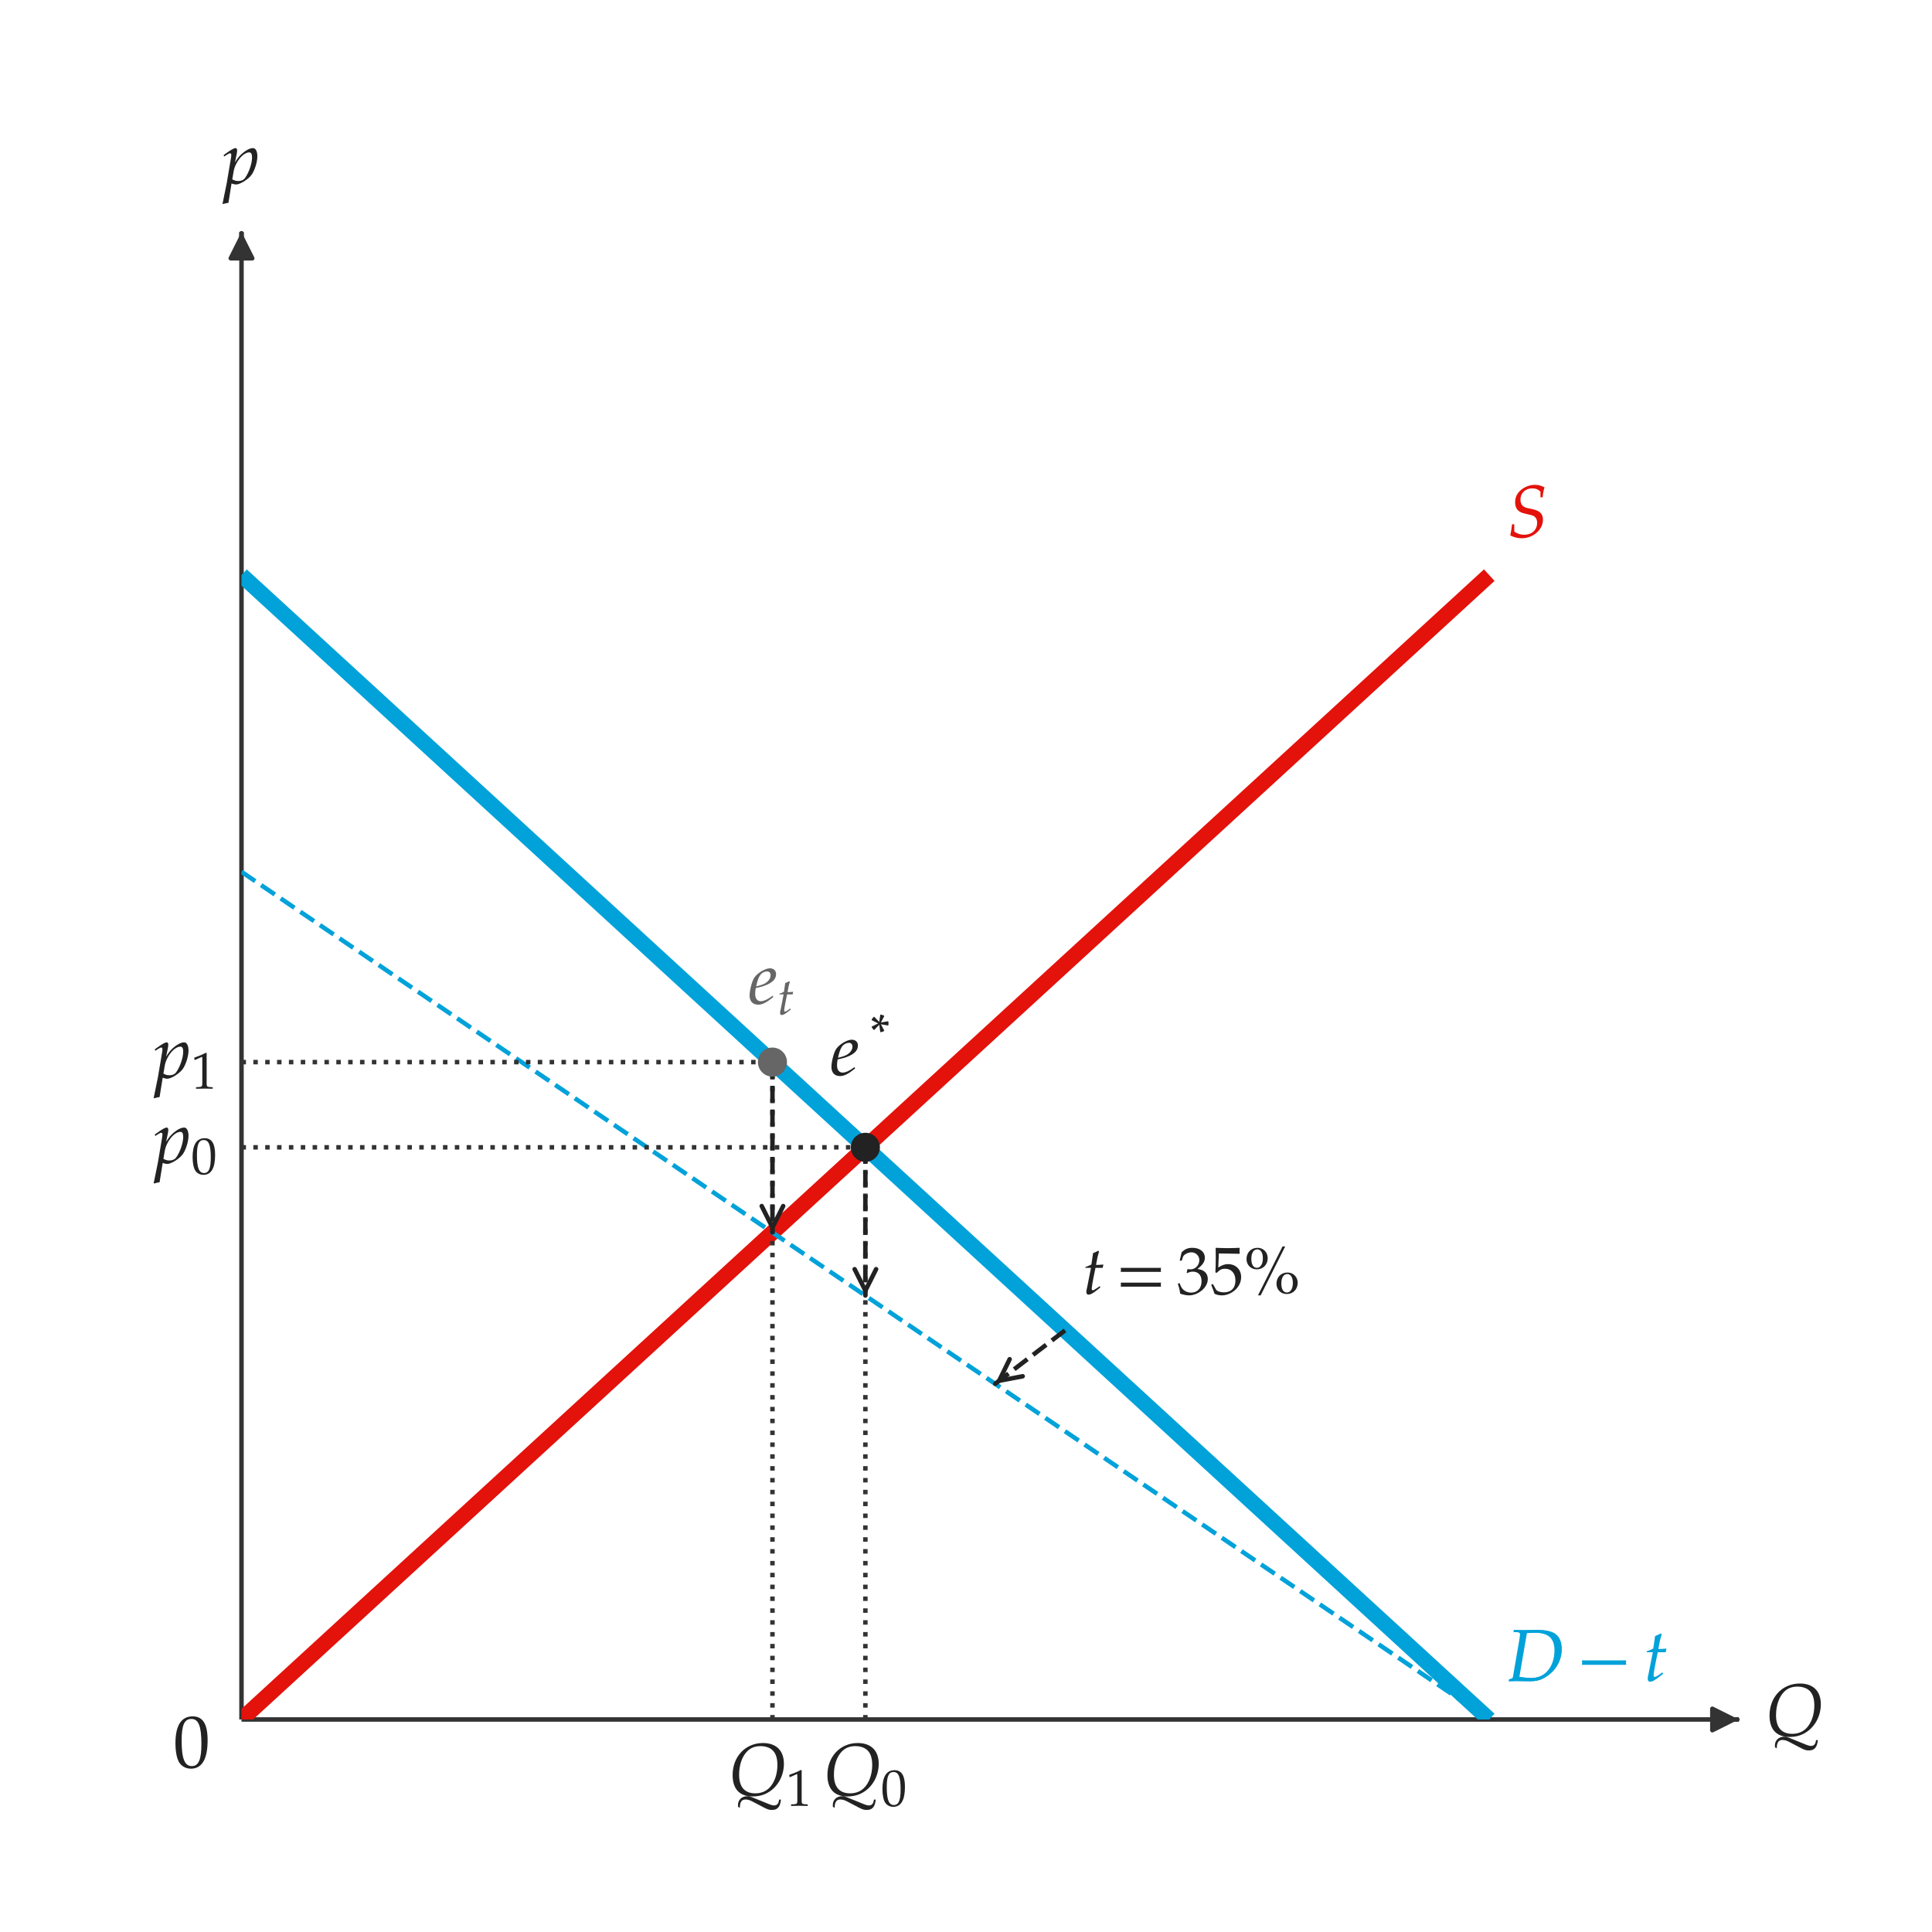
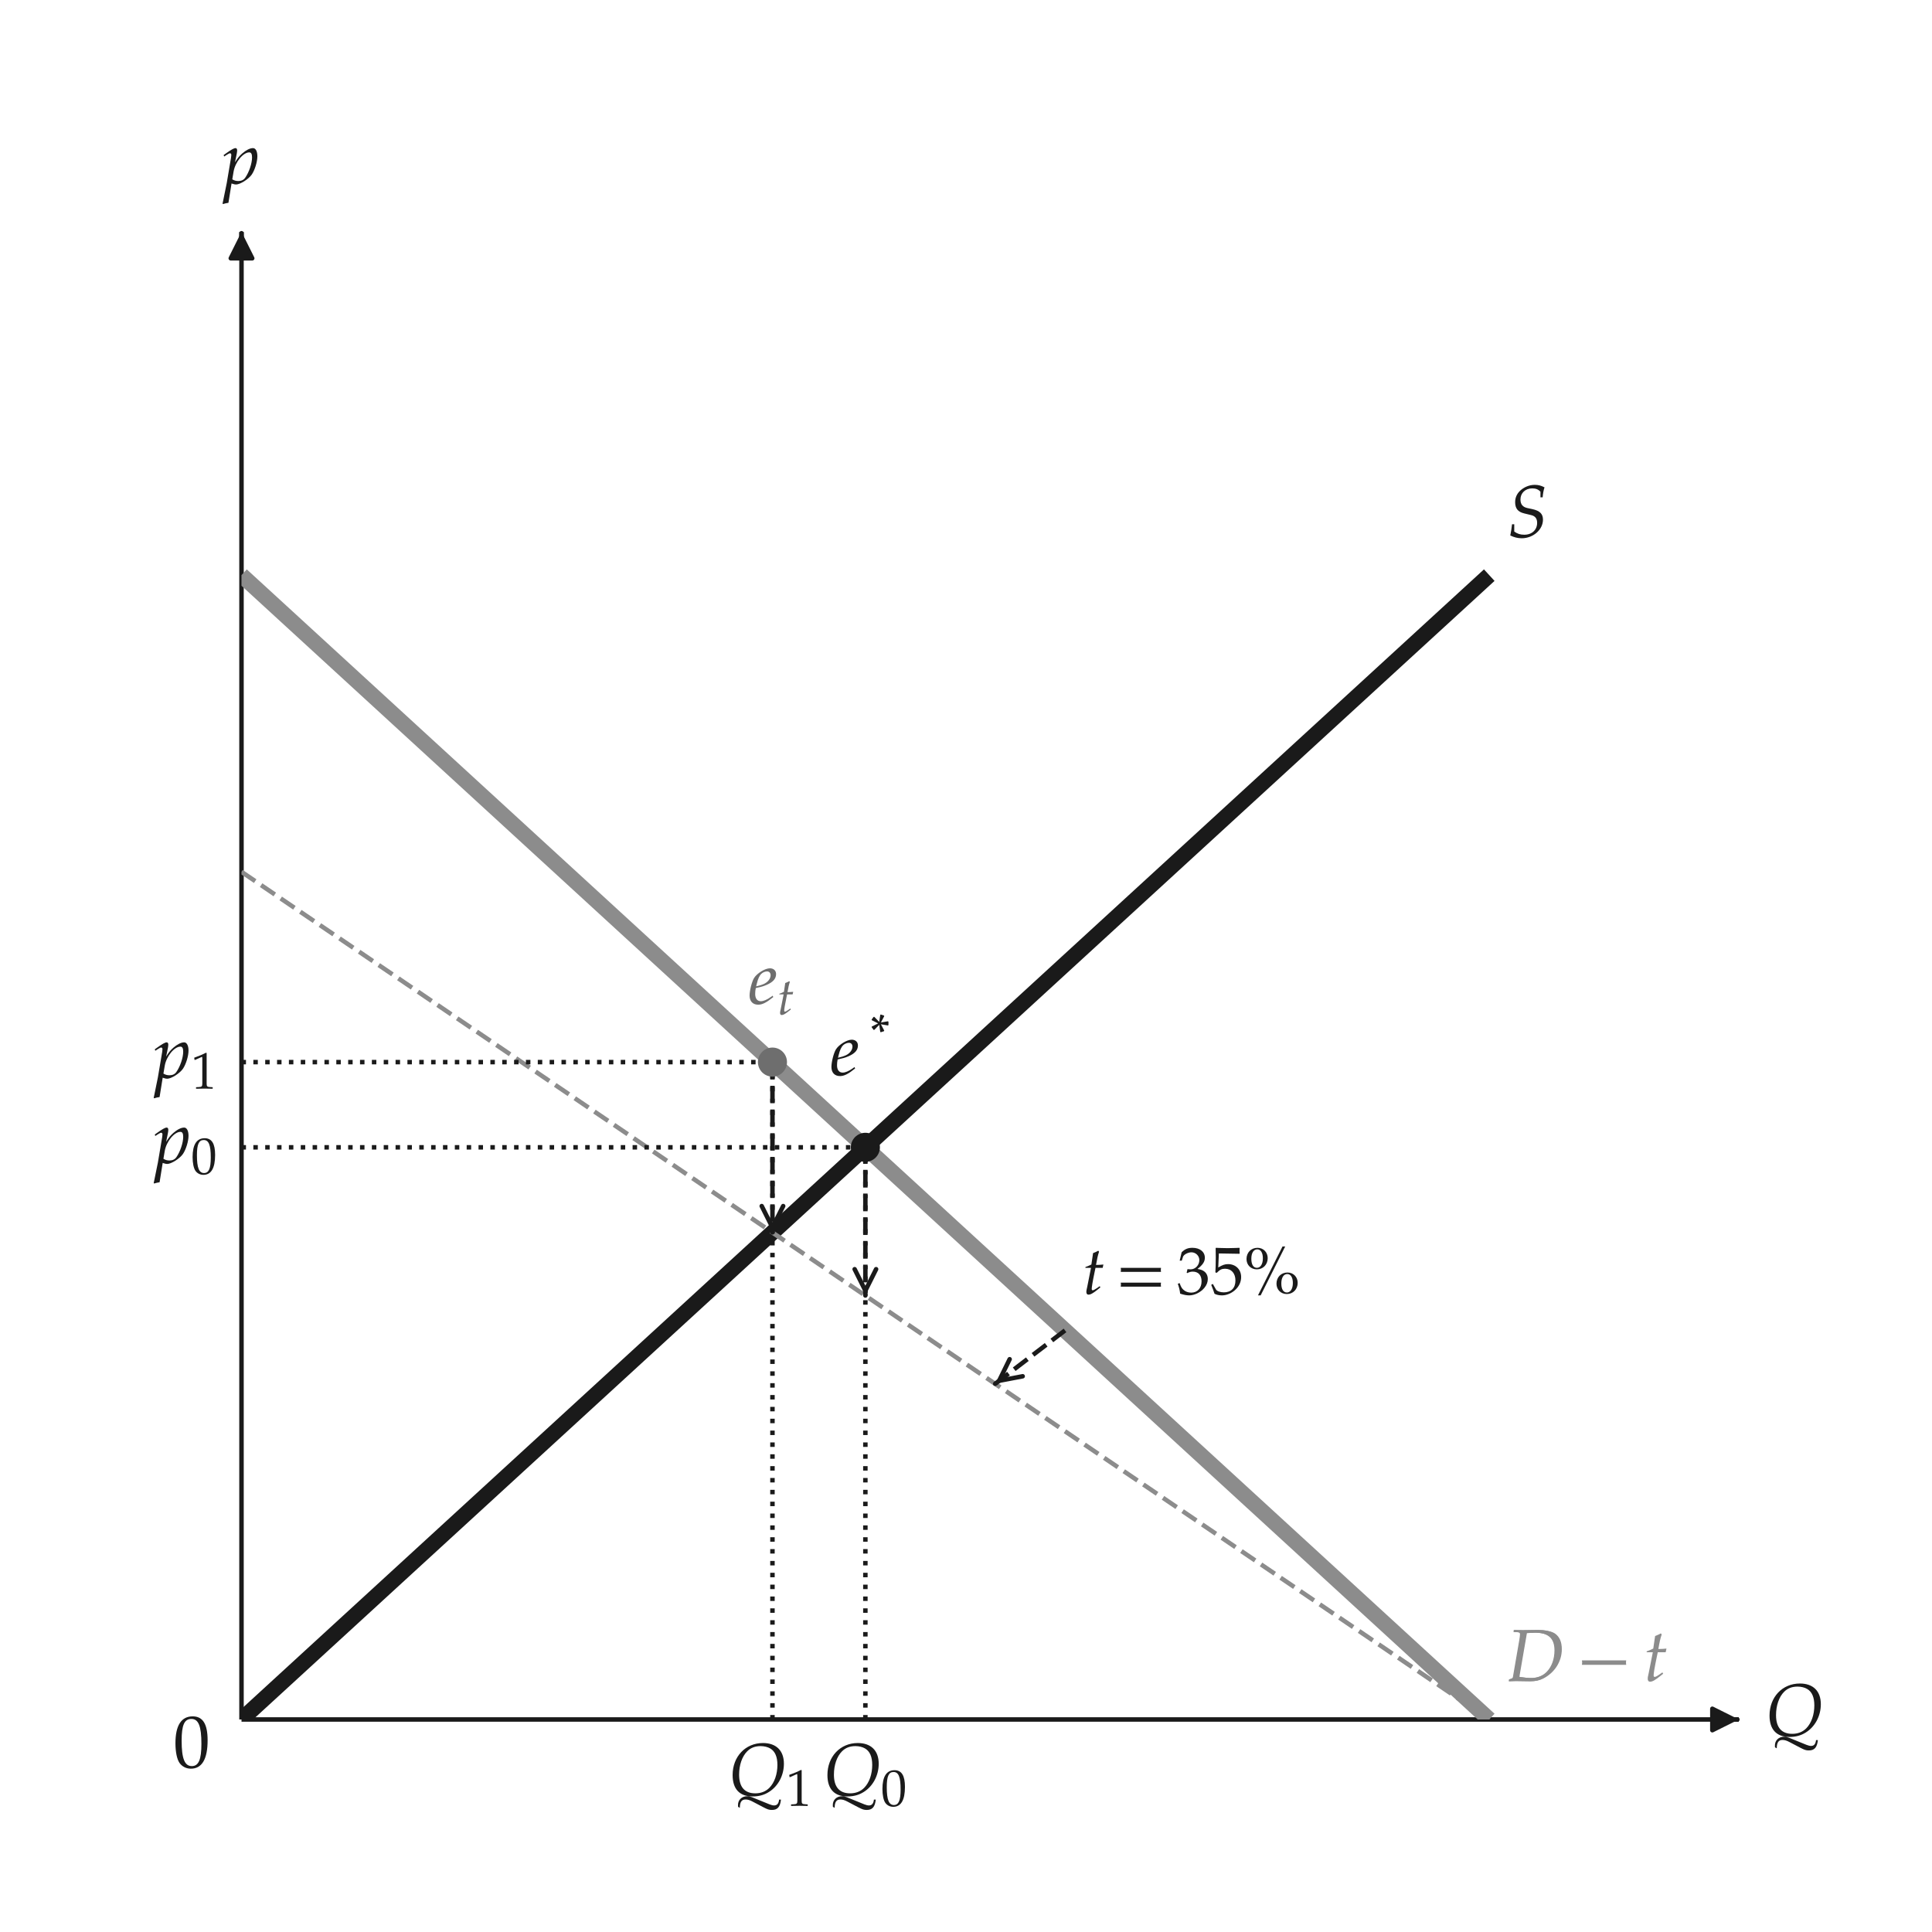
<svg xmlns="http://www.w3.org/2000/svg" xmlns:xlink="http://www.w3.org/1999/xlink" width="432pt" height="432pt" viewBox="0 0 432 432" version="1.1">
  <defs>
    <style type="text/css">*{stroke-linejoin: round; stroke-linecap: butt}</style>
  </defs>
  <g id="figure_1">
    <g id="patch_1">
      <path d="M 0 432  L 432 432  L 432 0  L 0 0  z " style="fill: #ffffff" />
    </g>
    <g id="axes_1">
      <g id="axes.x">
-         <path d="M 54 384.48  L 388.8 384.48  " style="fill: none; stroke: #333333; stroke-linejoin: miter" />
+         <path d="M 54 384.48  L 388.8 384.48  " style="fill: none; stroke: #1a1a1a; stroke-linejoin: miter" />
      </g>
      <g id="patch_2">
-         <path d="M 388.465 384.48  Q 388.633 384.48 387.682 384.48  " style="fill: none; stroke: #333333; stroke-linecap: round" />
-         <path d="M 382.882 382.08  L 387.682 384.48  L 382.882 386.88  z " style="fill: #333333; stroke: #333333; stroke-linecap: round" />
+         <path d="M 388.465 384.48  Q 388.633 384.48 387.682 384.48  " style="fill: none; stroke: #1a1a1a; stroke-linecap: round" />
+         <path d="M 382.882 382.08  L 387.682 384.48  L 382.882 386.88  z " style="fill: #1a1a1a; stroke: #1a1a1a; stroke-linecap: round" />
      </g>
      <g id="axes.y">
-         <path d="M 54 384.48  L 54 51.84  " style="fill: none; stroke: #333333; stroke-linejoin: miter" />
+         <path d="M 54 384.48  L 54 51.84  " style="fill: none; stroke: #1a1a1a; stroke-linejoin: miter" />
      </g>
      <g id="patch_3">
-         <path d="M 54 52.173  Q 54 52.006 54 52.958  " style="fill: none; stroke: #333333; stroke-linecap: round" />
-         <path d="M 51.6 57.758  L 54 52.958  L 56.4 57.758  z " style="fill: #333333; stroke: #333333; stroke-linecap: round" />
+         <path d="M 54 52.173  Q 54 52.006 54 52.958  " style="fill: none; stroke: #1a1a1a; stroke-linecap: round" />
+         <path d="M 51.6 57.758  L 54 52.958  L 56.4 57.758  z " style="fill: #1a1a1a; stroke: #1a1a1a; stroke-linecap: round" />
      </g>
      <g id="axes.y.label">
-         <g style="fill: #222222" transform="translate(49.875 41.2035) scale(0.165 -0.165)">
+         <g style="fill: #1a1a1a" transform="translate(49.875 41.2035) scale(0.165 -0.165)">
          <defs>
            <path id="TeXGyrePagella-Italic-51" d="M -45 -1728  L 0 -1766  C 134 -1722 262 -1690 467 -1658  L 736 19  L 794 0  C 960 -58 1056 -70 1126 -70  C 1485 -70 2221 397 2496 800  C 2758 1190 2976 1894 2976 2374  C 2976 2803 2829 3085 2598 3085  C 2330 3085 1997 2912 1658 2618  C 1402 2387 1267 2227 1037 1850  L 1190 2611  C 1210 2720 1222 2816 1222 2893  C 1222 3014 1171 3085 1082 3085  C 947 3085 704 2950 230 2611  L 51 2483  L 96 2355  L 301 2490  C 480 2605 550 2637 608 2637  C 672 2637 717 2579 717 2490  C 717 2438 704 2310 691 2246  L 320 51  L 6 -1491  L -45 -1728  z M 800 378  L 915 1056  C 1056 1875 1741 2714 2272 2714  C 2438 2714 2515 2573 2515 2278  C 2515 1760 2259 998 1920 512  C 1792 326 1587 230 1325 230  C 1126 230 966 275 800 378  z " transform="scale(0.015625)" />
          </defs>
          <use xlink:href="#TeXGyrePagella-Italic-51" transform="translate(0 0.796875)" />
        </g>
      </g>
      <g id="axes.x.label">
-         <g style="fill: #222222" transform="translate(394.8 388.1513) scale(0.165 -0.165)">
+         <g style="fill: #1a1a1a" transform="translate(394.8 388.1513) scale(0.165 -0.165)">
          <defs>
            <path id="TeXGyrePagella-Italic-32" d="M 339 1741  C 339 531 941 -115 2067 -115  C 2611 -115 3066 6 3482 269  C 4288 768 4787 1709 4787 2720  C 4787 3859 4122 4518 2970 4518  C 1453 4518 339 3347 339 1741  z M 806 -909  C 806 -909 806 -966 813 -1018  L 966 -1101  C 966 -608 1120 -378 1459 -378  C 1645 -378 1824 -429 2074 -563  L 3002 -1050  C 3386 -1248 3501 -1286 3757 -1286  C 4237 -1286 4467 -1011 4531 -390  L 4371 -390  C 4333 -736 4192 -896 3936 -896  C 3827 -896 3706 -864 3539 -800  L 2029 -186  C 1869 -122 1754 -96 1606 -96  C 1133 -96 781 -422 806 -909  z M 902 1773  C 902 2605 1158 3354 1600 3795  C 1901 4102 2285 4250 2771 4250  C 3078 4250 3392 4173 3603 4045  C 4019 3802 4224 3322 4224 2618  C 4224 1811 3968 1088 3533 640  C 3219 320 2803 154 2304 154  C 1382 154 902 704 902 1773  z " transform="scale(0.015625)" />
          </defs>
          <use xlink:href="#TeXGyrePagella-Italic-32" transform="translate(0 0.40625)" />
        </g>
      </g>
      <g id="axes.origin.label">
-         <g style="fill: #222222" transform="translate(38.75 395.1513) scale(0.165 -0.165)">
+         <g style="fill: #1a1a1a" transform="translate(38.75 395.1513) scale(0.165 -0.165)">
          <defs>
            <path id="TeXGyrePagella-Regular-11" d="M 186 2074  C 186 1325 320 678 544 365  C 768 51 1126 -128 1523 -128  C 2490 -128 2976 704 2976 2342  C 2976 3744 2560 4410 1683 4410  C 691 4410 186 3622 186 2074  z M 723 2304  C 723 3654 960 4186 1568 4186  C 2189 4186 2438 3558 2438 2022  C 2438 659 2195 96 1606 96  C 986 96 723 742 723 2304  z " transform="scale(0.015625)" />
          </defs>
          <use xlink:href="#TeXGyrePagella-Regular-11" />
        </g>
      </g>
      <g id="market.tax.mark.q0">
-         <g style="fill: #222222" transform="translate(184.1417 401.459) scale(0.165 -0.165)">
+         <g style="fill: #1a1a1a" transform="translate(184.1417 401.459) scale(0.165 -0.165)">
          <use xlink:href="#TeXGyrePagella-Italic-32" transform="translate(0 0.40625)" />
          <use xlink:href="#TeXGyrePagella-Regular-11" transform="translate(77.79993 -14.05469) scale(0.7)" />
        </g>
      </g>
      <g id="market.tax.mark.q1">
-         <g style="fill: #222222" transform="translate(162.9417 401.459) scale(0.165 -0.165)">
+         <g style="fill: #1a1a1a" transform="translate(162.9417 401.459) scale(0.165 -0.165)">
          <defs>
            <path id="TeXGyrePagella-Regular-12" d="M 384 3827  L 429 3552  L 493 3552  L 1318 3923  L 1338 3930  C 1376 3930 1389 3872 1389 3718  L 1389 614  C 1389 282 1318 211 973 192  L 614 173  L 614 -19  C 966 -6 1318 0 1670 0  C 2003 0 2342 -6 2675 -19  L 2675 173  L 2342 192  C 1990 211 1926 282 1926 614  L 1926 4410  L 1837 4442  C 1421 4224 966 4032 384 3827  z " transform="scale(0.015625)" />
          </defs>
          <use xlink:href="#TeXGyrePagella-Italic-32" transform="translate(0 0.40625)" />
          <use xlink:href="#TeXGyrePagella-Regular-12" transform="translate(77.79993 -14.05469) scale(0.7)" />
        </g>
      </g>
      <g id="market.tax.mark.p0">
-         <g style="fill: #222222" transform="translate(34.48 260.2128) scale(0.165 -0.165)">
+         <g style="fill: #1a1a1a" transform="translate(34.48 260.2128) scale(0.165 -0.165)">
          <use xlink:href="#TeXGyrePagella-Italic-51" transform="translate(0 0.796875)" />
          <use xlink:href="#TeXGyrePagella-Regular-11" transform="translate(49.99995 -13.66406) scale(0.7)" />
        </g>
      </g>
      <g id="market.tax.mark.p1">
-         <g style="fill: #222222" transform="translate(34.48 241.1581) scale(0.165 -0.165)">
+         <g style="fill: #1a1a1a" transform="translate(34.48 241.1581) scale(0.165 -0.165)">
          <use xlink:href="#TeXGyrePagella-Italic-51" transform="translate(0 0.796875)" />
          <use xlink:href="#TeXGyrePagella-Regular-12" transform="translate(49.99995 -13.66406) scale(0.7)" />
        </g>
      </g>
      <g id="market.demand">
-         <path d="M 54 128.603  L 333 384.48  " clip-path="url(#p4932ff1eae)" style="fill: none; stroke: #01a2d9; stroke-width: 3.5; stroke-linejoin: miter" />
+         <path d="M 54 128.603  L 333 384.48  " clip-path="url(#p393f041f7a)" style="fill: none; stroke: #8c8c8c; stroke-width: 3.5; stroke-linejoin: miter" />
      </g>
      <g id="market.supply">
-         <path d="M 54 384.48  L 333 128.603  " clip-path="url(#p4932ff1eae)" style="fill: none; stroke: #e3120b; stroke-width: 3.5; stroke-linejoin: miter" />
+         <path d="M 54 384.48  L 333 128.603  " clip-path="url(#p393f041f7a)" style="fill: none; stroke: #1a1a1a; stroke-width: 3.5; stroke-linejoin: miter" />
      </g>
      <g id="market.demand.taxed">
-         <path d="M 54 194.942  L 333 384.48  " clip-path="url(#p4932ff1eae)" style="fill: none; stroke-dasharray: 3.7,1.6; stroke-dashoffset: 0; stroke: #01a2d9; stroke-linejoin: miter" />
+         <path d="M 54 194.942  L 333 384.48  " clip-path="url(#p393f041f7a)" style="fill: none; stroke-dasharray: 3.7,1.6; stroke-dashoffset: 0; stroke: #8c8c8c; stroke-linejoin: miter" />
      </g>
      <g id="market.tax.guide.q0">
-         <path d="M 193.5 384.48  L 193.5 256.542  " clip-path="url(#p4932ff1eae)" style="fill: none; stroke-dasharray: 1,1.65; stroke-dashoffset: 0; stroke: #333333; stroke-linejoin: miter" />
+         <path d="M 193.5 384.48  L 193.5 256.542  " clip-path="url(#p393f041f7a)" style="fill: none; stroke-dasharray: 1,1.65; stroke-dashoffset: 0; stroke: #1a1a1a; stroke-linejoin: miter" />
      </g>
      <g id="market.tax.guide.q1">
-         <path d="M 172.723 384.48  L 172.723 237.487  " clip-path="url(#p4932ff1eae)" style="fill: none; stroke-dasharray: 1,1.65; stroke-dashoffset: 0; stroke: #333333; stroke-linejoin: miter" />
+         <path d="M 172.723 384.48  L 172.723 237.487  " clip-path="url(#p393f041f7a)" style="fill: none; stroke-dasharray: 1,1.65; stroke-dashoffset: 0; stroke: #1a1a1a; stroke-linejoin: miter" />
      </g>
      <g id="market.tax.guide.p0">
-         <path d="M 54 256.542  L 193.5 256.542  " clip-path="url(#p4932ff1eae)" style="fill: none; stroke-dasharray: 1,1.65; stroke-dashoffset: 0; stroke: #333333; stroke-linejoin: miter" />
+         <path d="M 54 256.542  L 193.5 256.542  " clip-path="url(#p393f041f7a)" style="fill: none; stroke-dasharray: 1,1.65; stroke-dashoffset: 0; stroke: #1a1a1a; stroke-linejoin: miter" />
      </g>
      <g id="market.tax.guide.p1">
-         <path d="M 54 237.487  L 172.723 237.487  " clip-path="url(#p4932ff1eae)" style="fill: none; stroke-dasharray: 1,1.65; stroke-dashoffset: 0; stroke: #333333; stroke-linejoin: miter" />
+         <path d="M 54 237.487  L 172.723 237.487  " clip-path="url(#p393f041f7a)" style="fill: none; stroke-dasharray: 1,1.65; stroke-dashoffset: 0; stroke: #1a1a1a; stroke-linejoin: miter" />
      </g>
      <g id="market.tax.rotation">
-         <path d="M 238.14 297.482  L 222.516 309.423  " style="fill: none; stroke-dasharray: 3.7,1.6; stroke-dashoffset: 0; stroke: #222222; stroke-linejoin: miter" />
+         <path d="M 238.14 297.482  L 222.516 309.423  " style="fill: none; stroke-dasharray: 3.7,1.6; stroke-dashoffset: 0; stroke: #1a1a1a; stroke-linejoin: miter" />
      </g>
      <g id="patch_4">
-         <path d="M 222.532 309.411  Q 222.524 309.417 223.404 308.744  " style="fill: none; stroke: #222222; stroke-linecap: round" />
-         <path d="M 228.675 307.736  L 223.404 308.744  L 225.761 303.922  " style="fill: none; stroke: #222222; stroke-linecap: round" />
+         <path d="M 222.532 309.411  Q 222.524 309.417 223.404 308.744  " style="fill: none; stroke: #1a1a1a; stroke-linecap: round" />
+         <path d="M 228.675 307.736  L 223.404 308.744  L 225.761 303.922  " style="fill: none; stroke: #1a1a1a; stroke-linecap: round" />
      </g>
      <g id="market.tax.shift.q0">
-         <path d="M 193.5 256.542  L 193.5 289.711  " style="fill: none; stroke-dasharray: 3.7,1.6; stroke-dashoffset: 0; stroke: #222222; stroke-linejoin: miter" />
+         <path d="M 193.5 256.542  L 193.5 289.711  " style="fill: none; stroke-dasharray: 3.7,1.6; stroke-dashoffset: 0; stroke: #1a1a1a; stroke-linejoin: miter" />
      </g>
      <g id="patch_5">
-         <path d="M 193.5 289.678  Q 193.5 289.694 193.5 288.593  " style="fill: none; stroke: #222222; stroke-linecap: round" />
-         <path d="M 195.9 283.793  L 193.5 288.593  L 191.1 283.793  " style="fill: none; stroke: #222222; stroke-linecap: round" />
+         <path d="M 193.5 289.678  Q 193.5 289.694 193.5 288.593  " style="fill: none; stroke: #1a1a1a; stroke-linecap: round" />
+         <path d="M 195.9 283.793  L 193.5 288.593  L 191.1 283.793  " style="fill: none; stroke: #1a1a1a; stroke-linecap: round" />
      </g>
      <g id="market.tax.shift.q1">
-         <path d="M 172.723 237.487  L 172.723 275.596  " style="fill: none; stroke-dasharray: 3.7,1.6; stroke-dashoffset: 0; stroke: #222222; stroke-linejoin: miter" />
+         <path d="M 172.723 237.487  L 172.723 275.596  " style="fill: none; stroke-dasharray: 3.7,1.6; stroke-dashoffset: 0; stroke: #1a1a1a; stroke-linejoin: miter" />
      </g>
      <g id="patch_6">
-         <path d="M 172.723 275.558  Q 172.723 275.577 172.723 274.478  " style="fill: none; stroke: #222222; stroke-linecap: round" />
-         <path d="M 175.123 269.678  L 172.723 274.478  L 170.323 269.678  " style="fill: none; stroke: #222222; stroke-linecap: round" />
+         <path d="M 172.723 275.558  Q 172.723 275.577 172.723 274.478  " style="fill: none; stroke: #1a1a1a; stroke-linecap: round" />
+         <path d="M 175.123 269.678  L 172.723 274.478  L 170.323 269.678  " style="fill: none; stroke: #1a1a1a; stroke-linecap: round" />
      </g>
      <g id="market.equilibrium.baseline">
        <defs>
-           <path id="m3476615e70" d="M 0 3.25  C 0.862 3.25 1.689 2.908 2.298 2.298  C 2.908 1.689 3.25 0.862 3.25 0  C 3.25 -0.862 2.908 -1.689 2.298 -2.298  C 1.689 -2.908 0.862 -3.25 0 -3.25  C -0.862 -3.25 -1.689 -2.908 -2.298 -2.298  C -2.908 -1.689 -3.25 -0.862 -3.25 0  C -3.25 0.862 -2.908 1.689 -2.298 2.298  C -1.689 2.908 -0.862 3.25 0 3.25  z " />
+           <path id="m6b0413a32a" d="M 0 3.25  C 0.862 3.25 1.689 2.908 2.298 2.298  C 2.908 1.689 3.25 0.862 3.25 0  C 3.25 -0.862 2.908 -1.689 2.298 -2.298  C 1.689 -2.908 0.862 -3.25 0 -3.25  C -0.862 -3.25 -1.689 -2.908 -2.298 -2.298  C -2.908 -1.689 -3.25 -0.862 -3.25 0  C -3.25 0.862 -2.908 1.689 -2.298 2.298  C -1.689 2.908 -0.862 3.25 0 3.25  z " />
        </defs>
        <g>
-           <use xlink:href="#m3476615e70" x="193.5" y="256.542" style="fill: #222222" />
+           <use xlink:href="#m6b0413a32a" x="193.5" y="256.542" style="fill: #1a1a1a" />
        </g>
      </g>
      <g id="market.equilibrium.taxed">
        <defs>
-           <path id="m284bd468f6" d="M 0 3.25  C 0.862 3.25 1.689 2.908 2.298 2.298  C 2.908 1.689 3.25 0.862 3.25 0  C 3.25 -0.862 2.908 -1.689 2.298 -2.298  C 1.689 -2.908 0.862 -3.25 0 -3.25  C -0.862 -3.25 -1.689 -2.908 -2.298 -2.298  C -2.908 -1.689 -3.25 -0.862 -3.25 0  C -3.25 0.862 -2.908 1.689 -2.298 2.298  C -1.689 2.908 -0.862 3.25 0 3.25  z " />
+           <path id="mbf5a233ec7" d="M 0 3.25  C 0.862 3.25 1.689 2.908 2.298 2.298  C 2.908 1.689 3.25 0.862 3.25 0  C 3.25 -0.862 2.908 -1.689 2.298 -2.298  C 1.689 -2.908 0.862 -3.25 0 -3.25  C -0.862 -3.25 -1.689 -2.908 -2.298 -2.298  C -2.908 -1.689 -3.25 -0.862 -3.25 0  C -3.25 0.862 -2.908 1.689 -2.298 2.298  C -1.689 2.908 -0.862 3.25 0 3.25  z " />
        </defs>
        <g>
-           <use xlink:href="#m284bd468f6" x="172.723" y="237.487" style="fill: #666666" />
+           <use xlink:href="#mbf5a233ec7" x="172.723" y="237.487" style="fill: #6e6e6e" />
        </g>
      </g>
      <g id="market.tax.rotation.label">
-         <g style="fill: #222222" transform="translate(242.0734 289.3634) scale(0.15 -0.15)">
+         <g style="fill: #1a1a1a" transform="translate(242.0734 289.3634) scale(0.15 -0.15)">
          <defs>
            <path id="TeXGyrePagella-Italic-55" d="M 262 2496  L 800 2496  L 442 685  C 410 525 358 365 358 198  C 358 38 429 -58 550 -58  C 774 -58 992 70 1498 474  C 1613 563 1574 538 1696 634  L 1632 749  L 1344 550  C 1152 416 1030 358 954 358  C 902 358 870 410 870 486  C 870 653 947 1152 1146 2099  L 1229 2496  L 1914 2496  L 1984 2816  C 1741 2790 1523 2778 1280 2778  C 1382 3379 1453 3693 1568 4038  L 1498 4134  C 1370 4058 1197 3981 998 3904  L 838 2816  C 557 2682 390 2611 275 2579  L 262 2496  z " transform="scale(0.015625)" />
            <path id="TeXGyrePagella-Regular-1e" d="M 512 704  L 4352 704  C 4339 768 4333 832 4333 896  C 4333 960 4339 1024 4352 1088  L 512 1088  C 525 1024 531 960 531 896  C 531 832 525 768 512 704  z M 512 2112  L 4352 2112  C 4339 2176 4333 2240 4333 2304  C 4333 2368 4339 2432 4352 2496  L 512 2496  C 525 2432 531 2368 531 2304  C 531 2240 525 2176 512 2112  z " transform="scale(0.015625)" />
            <path id="TeXGyrePagella-Regular-14" d="M 96 979  C 230 589 282 358 320 38  C 659 -77 941 -128 1178 -128  C 1690 -128 2278 160 2630 589  C 2848 851 2957 1133 2957 1434  C 2957 1741 2829 2010 2598 2170  C 2438 2285 2291 2336 1971 2394  C 2483 2790 2675 3085 2675 3462  C 2675 4032 2202 4410 1491 4410  C 1056 4410 768 4288 461 3981  L 275 3187  L 474 3187  L 589 3546  C 659 3763 1062 3981 1395 3981  C 1811 3981 2150 3642 2150 3238  C 2150 2758 1773 2355 1318 2355  C 1267 2355 1018 2374 1018 2374  L 941 2035  L 986 1997  C 1229 2106 1350 2138 1523 2138  C 2054 2138 2362 1798 2362 1216  C 2362 563 1971 134 1376 134  C 1082 134 819 230 627 410  C 474 550 390 698 269 1043  L 96 979  z " transform="scale(0.015625)" />
            <path id="TeXGyrePagella-Regular-16" d="M 83 877  C 230 512 307 307 397 26  C 576 -70 832 -128 1107 -128  C 1536 -128 1990 58 2342 365  C 2733 710 2938 1146 2938 1619  C 2938 2342 2419 2854 1690 2854  C 1382 2854 1152 2771 755 2534  L 813 3872  L 2765 3840  L 2797 3872  C 2784 3987 2784 4026 2784 4122  C 2784 4224 2784 4262 2797 4378  C 2797 4378 2765 4410 2765 4410  C 2765 4410 2086 4378 1651 4378  C 1216 4378 538 4410 538 4410  C 538 4410 506 4378 506 4378  L 518 3501  C 518 2938 499 2342 480 2061  L 608 2022  C 909 2323 1082 2413 1395 2413  C 2010 2413 2394 1978 2394 1286  C 2394 576 1984 160 1286 160  C 941 160 621 275 531 442  L 237 966  L 83 877  z " transform="scale(0.015625)" />
            <path id="TeXGyrePagella-Regular-6" d="M 250 3341  C 250 2771 666 2355 1235 2355  C 1830 2355 2272 2810 2272 3424  C 2272 3987 1856 4410 1299 4410  C 691 4410 250 3962 250 3341  z M 710 3366  C 710 3917 928 4262 1280 4262  C 1606 4262 1811 3936 1811 3411  C 1811 2861 1587 2502 1242 2502  C 902 2502 710 2816 710 3366  z M 1344 -128  L 1600 -128  L 3942 4538  L 3686 4538  L 1344 -128  z M 3110 986  C 3110 416 3526 0 4096 0  C 4691 0 5133 454 5133 1069  C 5133 1632 4717 2054 4160 2054  C 3552 2054 3110 1606 3110 986  z M 3571 1011  C 3571 1562 3789 1907 4141 1907  C 4467 1907 4672 1581 4672 1056  C 4672 506 4448 147 4102 147  C 3763 147 3571 461 3571 1011  z " transform="scale(0.015625)" />
          </defs>
          <use xlink:href="#TeXGyrePagella-Italic-55" transform="translate(0 0.09375)" />
          <use xlink:href="#TeXGyrePagella-Regular-1e" transform="translate(48.85996 0.09375)" />
          <use xlink:href="#TeXGyrePagella-Regular-14" transform="translate(140.4199 0.09375)" />
          <use xlink:href="#TeXGyrePagella-Regular-16" transform="translate(190.4198 0.09375)" />
          <use xlink:href="#TeXGyrePagella-Regular-6" transform="translate(240.4198 0.09375)" />
        </g>
      </g>
      <g id="market.demand.label">
-         <g style="fill: #01a2d9" transform="translate(336.8734 376.0151) scale(0.165 -0.165)">
+         <g style="fill: #8c8c8c" transform="translate(336.8734 376.0151) scale(0.165 -0.165)">
          <defs>
            <path id="TeXGyrePagella-Italic-25" d="M 179 -19  C 378 -6 576 0 774 0  C 1190 0 1606 -19 2022 -19  C 2483 -19 2797 51 3130 218  C 4128 730 4742 1696 4742 2758  C 4742 3386 4550 3834 4160 4109  C 3866 4320 3251 4429 2714 4429  C 2278 4429 1843 4410 1408 4410  C 1146 4410 883 4416 621 4429  L 602 4250  L 941 4237  C 1094 4230 1165 4179 1165 4064  C 1165 3974 1139 3770 1107 3578  L 550 352  C 525 205 333 179 211 147  L 179 -19  z M 1075 358  C 1075 435 1082 480 1101 595  L 1715 4160  C 1965 4160 2208 4192 2458 4192  C 3622 4192 4154 3706 4154 2656  C 4154 1907 3910 1235 3475 794  C 3130 442 2662 262 2106 262  C 1824 262 1510 294 1075 358  z " transform="scale(0.015625)" />
          </defs>
          <use xlink:href="#TeXGyrePagella-Italic-25" transform="translate(0 0.796875)" />
        </g>
      </g>
      <g id="market.supply.label">
-         <g style="fill: #e3120b" transform="translate(337.0084 120.1277) scale(0.165 -0.165)">
+         <g style="fill: #1a1a1a" transform="translate(337.0084 120.1277) scale(0.165 -0.165)">
          <defs>
            <path id="TeXGyrePagella-Italic-34" d="M 269 128  C 589 -32 922 -115 1261 -115  C 2253 -115 3104 627 3104 1498  C 3104 2003 2829 2272 2182 2413  L 1766 2502  C 1344 2592 1152 2829 1152 3251  C 1152 3808 1581 4211 2170 4211  C 2483 4211 2694 4128 2886 3923  L 2886 3437  L 3078 3437  C 3104 3782 3149 4026 3238 4301  C 2944 4454 2701 4518 2394 4518  C 1920 4518 1440 4320 1094 3981  C 826 3712 691 3392 691 3014  C 691 2470 934 2170 1472 2042  L 2080 1894  C 2432 1811 2598 1594 2598 1222  C 2598 608 2144 192 1485 192  C 1139 192 896 269 614 467  L 614 1101  L 422 1101  C 384 749 339 461 269 128  z " transform="scale(0.015625)" />
          </defs>
          <use xlink:href="#TeXGyrePagella-Italic-34" transform="translate(0 0.40625)" />
        </g>
      </g>
      <g id="market.equilibrium.baseline.label">
-         <g style="fill: #222222" transform="translate(185.6625 240.5425) scale(0.165 -0.165)">
+         <g style="fill: #1a1a1a" transform="translate(185.6625 240.5425) scale(0.165 -0.165)">
          <defs>
            <path id="TeXGyrePagella-Italic-46" d="M 96 717  C 96 224 378 -70 838 -70  C 1203 -70 1555 109 2150 589  L 2099 710  L 1946 602  C 1606 358 1299 230 1069 230  C 762 230 582 467 582 858  C 582 1024 595 1184 634 1370  L 1158 1498  C 1267 1523 1434 1587 1600 1658  C 2144 1901 2394 2189 2394 2586  C 2394 2886 2182 3085 1856 3085  C 1440 3085 742 2656 486 2246  C 294 1933 96 1165 96 717  z M 666 1517  L 723 1754  C 826 2182 954 2458 1126 2618  C 1248 2733 1453 2816 1613 2816  C 1798 2816 1920 2688 1920 2483  C 1920 2202 1696 1901 1363 1741  C 1184 1658 954 1581 666 1517  z " transform="scale(0.015625)" />
            <path id="TeXGyrePagella-Regular-b" d="M 205 2874  L 448 2541  L 531 2534  L 1146 3162  L 1274 2291  L 1344 2246  L 1734 2374  L 1766 2451  L 1357 3232  L 2227 3085  L 2291 3136  L 2291 3546  L 2227 3603  L 1357 3456  L 1766 4237  L 1734 4314  L 1344 4442  L 1274 4397  L 1146 3526  L 531 4154  L 448 4147  L 205 3814  L 224 3738  L 1011 3341  L 224 2950  L 205 2874  z " transform="scale(0.015625)" />
          </defs>
          <use xlink:href="#TeXGyrePagella-Italic-46" transform="translate(0 0.673438)" />
          <use xlink:href="#TeXGyrePagella-Regular-b" transform="translate(53.72854 34.41562) scale(0.7)" />
        </g>
      </g>
      <g id="market.equilibrium.taxed.label">
-         <g style="fill: #666666" transform="translate(167.3609 224.6004) scale(0.165 -0.165)">
+         <g style="fill: #6e6e6e" transform="translate(167.3609 224.6004) scale(0.165 -0.165)">
          <use xlink:href="#TeXGyrePagella-Italic-46" transform="translate(0 0.796875)" />
          <use xlink:href="#TeXGyrePagella-Italic-55" transform="translate(38.89996 -13.66406) scale(0.7)" />
        </g>
      </g>
      <g id="market.demand.taxed.label">
-         <g style="fill: #01a2d9" transform="translate(337.0009 376.0151) scale(0.165 -0.165)">
+         <g style="fill: #8c8c8c" transform="translate(337.0009 376.0151) scale(0.165 -0.165)">
          <defs>
            <path id="TeXGyrePagella-Regular-8d" d="M 512 1408  L 4352 1408  C 4339 1472 4333 1536 4333 1600  C 4333 1664 4339 1728 4352 1792  L 512 1792  C 525 1728 531 1664 531 1600  C 531 1536 525 1472 512 1408  z " transform="scale(0.015625)" />
          </defs>
          <use xlink:href="#TeXGyrePagella-Italic-25" transform="translate(0 0.796875)" />
          <use xlink:href="#TeXGyrePagella-Regular-8d" transform="translate(93.35991 0.796875)" />
          <use xlink:href="#TeXGyrePagella-Italic-55" transform="translate(184.9198 0.796875)" />
        </g>
      </g>
    </g>
  </g>
  <defs>
-     <clipPath id="p4932ff1eae">
+     <clipPath id="p393f041f7a">
      <rect x="54" y="51.84" width="334.8" height="332.64" />
    </clipPath>
  </defs>
</svg>
